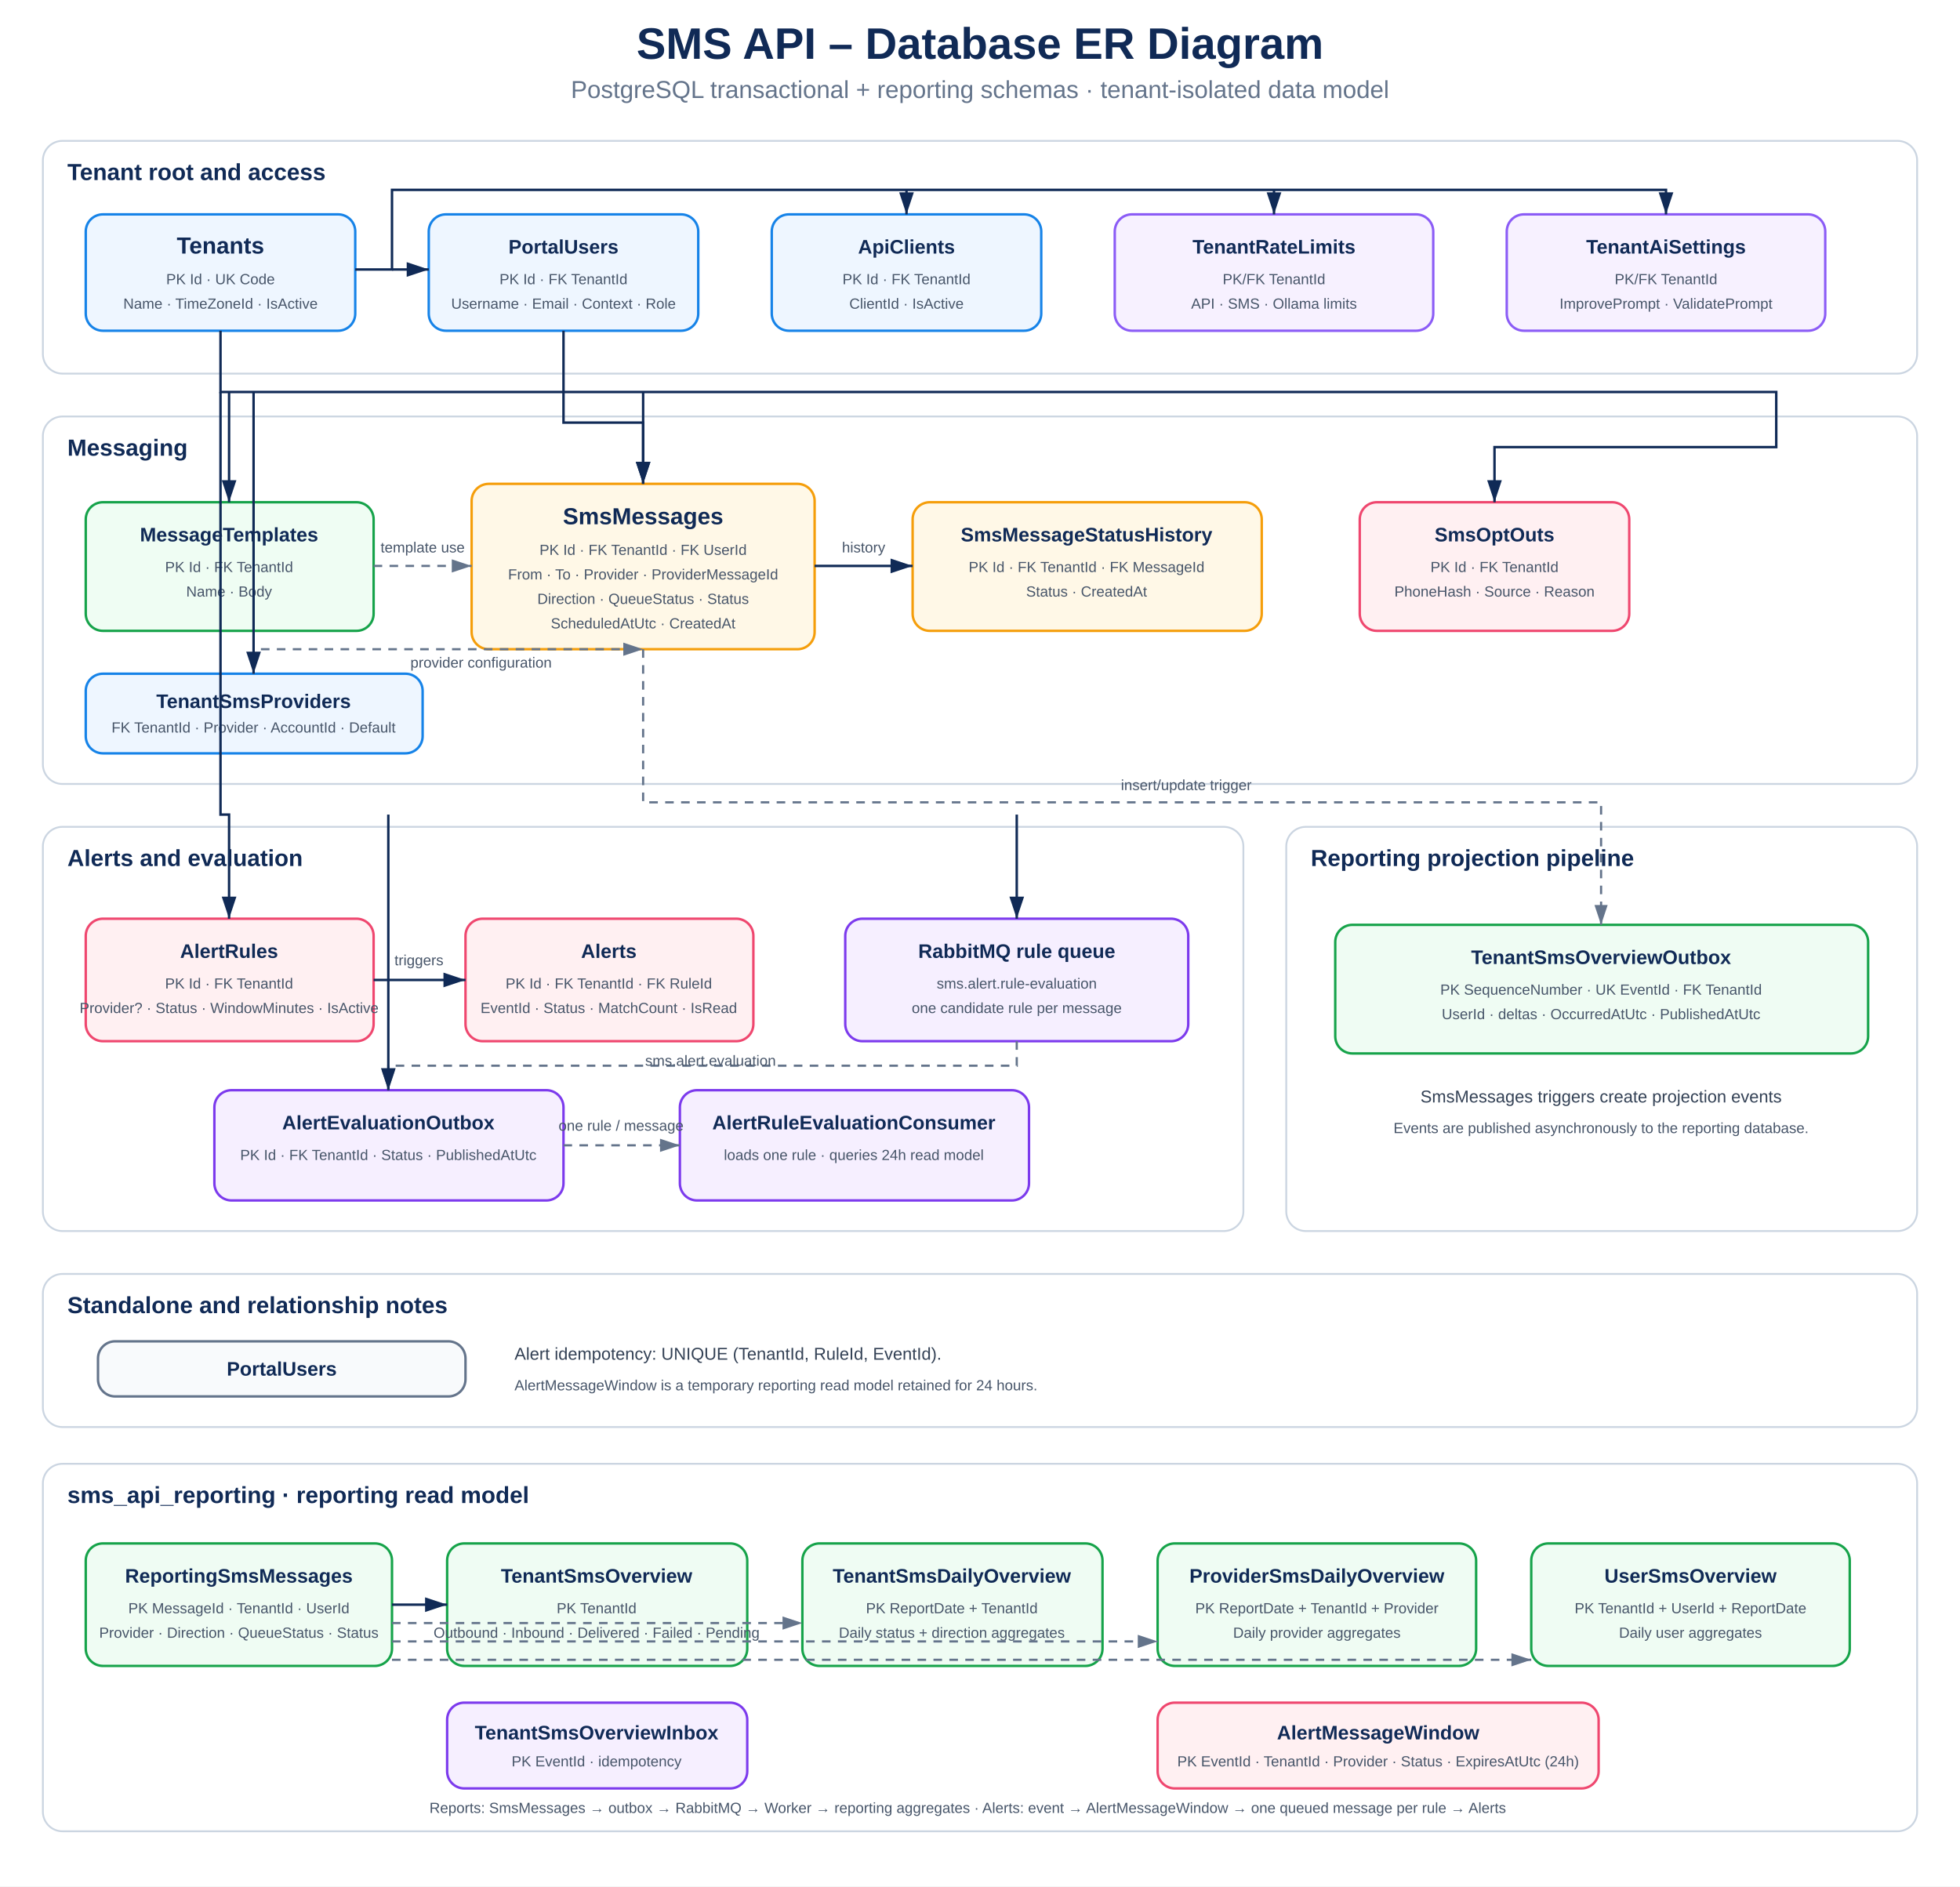
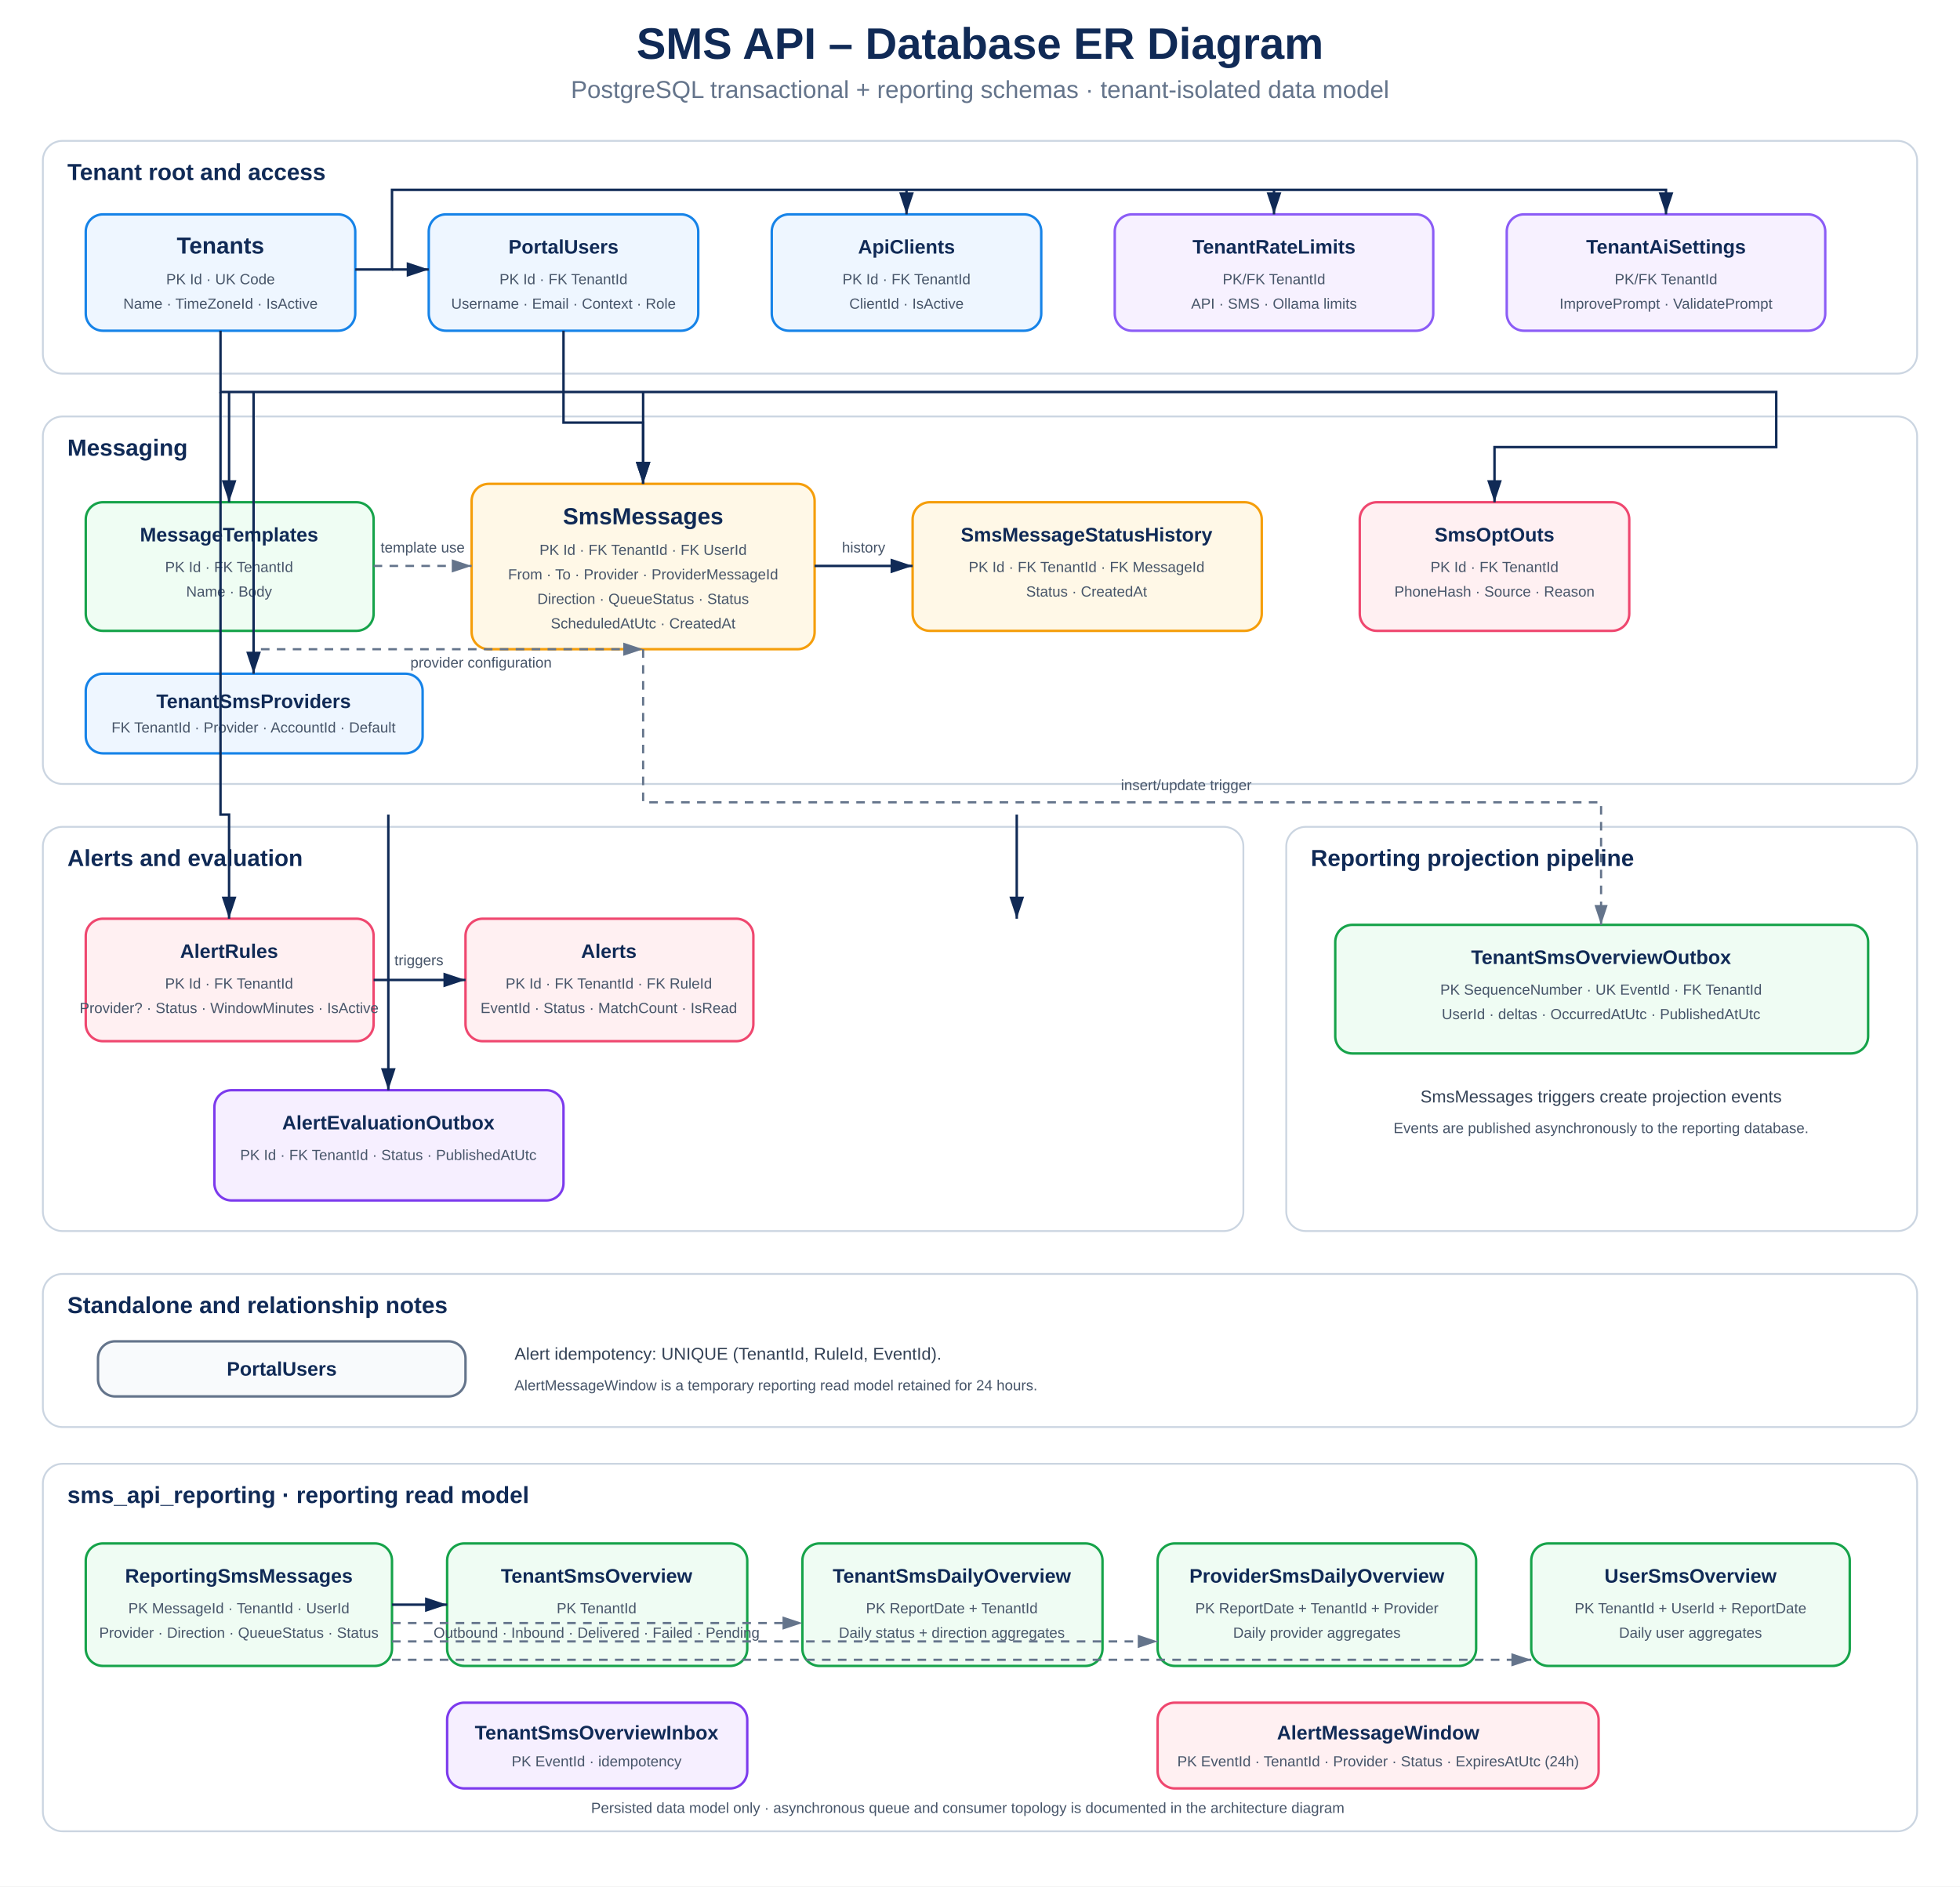
<svg xmlns="http://www.w3.org/2000/svg" width="1600" height="1540" viewBox="0 0 1600 1540">
  <defs>
    <style>
.title{font:700 36px Arial,sans-serif;fill:#102a56}.sub{font:20px Arial,sans-serif;fill:#64748b}.h{font:700 19px Arial,sans-serif;fill:#102a56}.t{font:700 16px Arial,sans-serif;fill:#102a56}.s{font:14px Arial,sans-serif;fill:#334155}.mini{font:12px Arial,sans-serif;fill:#475569}.box{rx:14;ry:14;stroke-width:2}.group{rx:16;ry:16;fill:#fff;stroke:#cbd5e1;stroke-width:1.5}.line{stroke:#102a56;stroke-width:2;fill:none;marker-end:url(#a)}.dash{stroke:#64748b;stroke-width:1.8;fill:none;stroke-dasharray:7 6;marker-end:url(#g)}
</style>
    <marker id="a" markerWidth="10" markerHeight="10" refX="9" refY="3" orient="auto">
      <path d="M0 0L0 6L9 3z" fill="#102a56" />
    </marker>
    <marker id="g" markerWidth="10" markerHeight="10" refX="9" refY="3" orient="auto">
      <path d="M0 0L0 6L9 3z" fill="#64748b" />
    </marker>
  </defs>
  <rect width="1600" height="1540" fill="#fff" />
  <text x="800" y="48" text-anchor="middle" class="title">SMS API – Database ER Diagram</text>
  <text x="800" y="80" text-anchor="middle" class="sub">PostgreSQL transactional + reporting schemas · tenant-isolated data model</text>
  <rect x="35" y="115" width="1530" height="190" class="group" />
  <text x="55" y="147" class="h">Tenant root and access</text>
  <rect x="70" y="175" width="220" height="95" fill="#eef6ff" stroke="#1683e8" class="box" />
  <text x="180" y="207" text-anchor="middle" class="h">Tenants</text>
  <text x="180" y="232" text-anchor="middle" class="mini">PK Id · UK Code</text>
  <text x="180" y="252" text-anchor="middle" class="mini">Name · TimeZoneId · IsActive</text>
  <rect x="350" y="175" width="220" height="95" fill="#eef6ff" stroke="#1683e8" class="box" />
  <text x="460" y="207" text-anchor="middle" class="t">PortalUsers</text>
  <text x="460" y="232" text-anchor="middle" class="mini">PK Id · FK TenantId</text>
  <text x="460" y="252" text-anchor="middle" class="mini">Username · Email · Context · Role</text>
  <rect x="630" y="175" width="220" height="95" fill="#eef6ff" stroke="#1683e8" class="box" />
  <text x="740" y="207" text-anchor="middle" class="t">ApiClients</text>
  <text x="740" y="232" text-anchor="middle" class="mini">PK Id · FK TenantId</text>
  <text x="740" y="252" text-anchor="middle" class="mini">ClientId · IsActive</text>
  <rect x="910" y="175" width="260" height="95" fill="#f7f1ff" stroke="#8b5cf6" class="box" />
  <text x="1040" y="207" text-anchor="middle" class="t">TenantRateLimits</text>
  <text x="1040" y="232" text-anchor="middle" class="mini">PK/FK TenantId</text>
  <text x="1040" y="252" text-anchor="middle" class="mini">API · SMS · Ollama limits</text>
  <rect x="1230" y="175" width="260" height="95" fill="#f7f1ff" stroke="#8b5cf6" class="box" />
  <text x="1360" y="207" text-anchor="middle" class="t">TenantAiSettings</text>
  <text x="1360" y="232" text-anchor="middle" class="mini">PK/FK TenantId</text>
  <text x="1360" y="252" text-anchor="middle" class="mini">ImprovePrompt · ValidatePrompt</text>
  <path d="M290 220H320V155H1360V175" class="line" />
  <path d="M320 220H350" class="line" />
  <path d="M740 155V175" class="line" />
  <path d="M1040 155V175" class="line" />
  <rect x="35" y="340" width="1530" height="300" class="group" />
  <text x="55" y="372" class="h">Messaging</text>
  <rect x="70" y="410" width="235" height="105" fill="#effdf3" stroke="#16a34a" class="box" />
  <text x="187" y="442" text-anchor="middle" class="t">MessageTemplates</text>
  <text x="187" y="467" text-anchor="middle" class="mini">PK Id · FK TenantId</text>
  <text x="187" y="487" text-anchor="middle" class="mini">Name · Body</text>
  <rect x="385" y="395" width="280" height="135" fill="#fff8e7" stroke="#f59e0b" class="box" />
  <text x="525" y="428" text-anchor="middle" class="h">SmsMessages</text>
  <text x="525" y="453" text-anchor="middle" class="mini">PK Id · FK TenantId · FK UserId</text>
  <text x="525" y="473" text-anchor="middle" class="mini">From · To · Provider · ProviderMessageId</text>
  <text x="525" y="493" text-anchor="middle" class="mini">Direction · QueueStatus · Status</text>
  <text x="525" y="513" text-anchor="middle" class="mini">ScheduledAtUtc · CreatedAt</text>
  <rect x="745" y="410" width="285" height="105" fill="#fff8e7" stroke="#f59e0b" class="box" />
  <text x="887" y="442" text-anchor="middle" class="t">SmsMessageStatusHistory</text>
  <text x="887" y="467" text-anchor="middle" class="mini">PK Id · FK TenantId · FK MessageId</text>
  <text x="887" y="487" text-anchor="middle" class="mini">Status · CreatedAt</text>
  <rect x="1110" y="410" width="220" height="105" fill="#fff0f2" stroke="#ef476f" class="box" />
  <text x="1220" y="442" text-anchor="middle" class="t">SmsOptOuts</text>
  <text x="1220" y="467" text-anchor="middle" class="mini">PK Id · FK TenantId</text>
  <text x="1220" y="487" text-anchor="middle" class="mini">PhoneHash · Source · Reason</text>
  <rect x="70" y="550" width="275" height="65" fill="#eef6ff" stroke="#1683e8" class="box" />
  <text x="207" y="578" text-anchor="middle" class="t">TenantSmsProviders</text>
  <text x="207" y="598" text-anchor="middle" class="mini">FK TenantId · Provider · AccountId · Default</text>
  <path d="M305 462H385" class="dash" />
  <text x="345" y="451" text-anchor="middle" class="mini">template use</text>
  <path d="M665 462H745" class="line" />
  <text x="705" y="451" text-anchor="middle" class="mini">history</text>
  <path d="M207 550V530H525" class="dash" />
  <text x="335" y="545" class="mini">provider configuration</text>
  <rect x="35" y="675" width="980" height="330" class="group" />
  <text x="55" y="707" class="h">Alerts and evaluation</text>
  <rect x="70" y="750" width="235" height="100" fill="#fff0f2" stroke="#ef476f" class="box" />
  <text x="187" y="782" text-anchor="middle" class="t">AlertRules</text>
  <text x="187" y="807" text-anchor="middle" class="mini">PK Id · FK TenantId</text>
  <text x="187" y="827" text-anchor="middle" class="mini">Provider? · Status · WindowMinutes · IsActive</text>
  <rect x="380" y="750" width="235" height="100" fill="#fff0f2" stroke="#ef476f" class="box" />
  <text x="497" y="782" text-anchor="middle" class="t">Alerts</text>
  <text x="497" y="807" text-anchor="middle" class="mini">PK Id · FK TenantId · FK RuleId</text>
  <text x="497" y="827" text-anchor="middle" class="mini">EventId · Status · MatchCount · IsRead</text>
-   <rect x="690" y="750" width="280" height="100" fill="#f6efff" stroke="#7c3aed" class="box" />
-   <text x="830" y="782" text-anchor="middle" class="t">RabbitMQ rule queue</text>
-   <text x="830" y="807" text-anchor="middle" class="mini">sms.alert.rule-evaluation</text>
-   <text x="830" y="827" text-anchor="middle" class="mini">one candidate rule per message</text>
  <rect x="175" y="890" width="285" height="90" fill="#f6efff" stroke="#7c3aed" class="box" />
  <text x="317" y="922" text-anchor="middle" class="t">AlertEvaluationOutbox</text>
  <text x="317" y="947" text-anchor="middle" class="mini">PK Id · FK TenantId · Status · PublishedAtUtc</text>
-   <rect x="555" y="890" width="285" height="90" fill="#f6efff" stroke="#7c3aed" class="box" />
-   <text x="697" y="922" text-anchor="middle" class="t">AlertRuleEvaluationConsumer</text>
-   <text x="697" y="947" text-anchor="middle" class="mini">loads one rule · queries 24h read model</text>
  <path d="M305 800H380" class="line" />
  <text x="342" y="788" text-anchor="middle" class="mini">triggers</text>
-   <path d="M830 850V870H317V890" class="dash" />
-   <text x="580" y="870" text-anchor="middle" class="mini">sms.alert.evaluation</text>
-   <path d="M460 935H555" class="dash" />
-   <text x="507" y="923" text-anchor="middle" class="mini">one rule / message</text>
  <rect x="1050" y="675" width="515" height="330" class="group" />
  <text x="1070" y="707" class="h">Reporting projection pipeline</text>
  <rect x="1090" y="755" width="435" height="105" fill="#effcf3" stroke="#16a34a" class="box" />
  <text x="1307" y="787" text-anchor="middle" class="t">TenantSmsOverviewOutbox</text>
  <text x="1307" y="812" text-anchor="middle" class="mini">PK SequenceNumber · UK EventId · FK TenantId</text>
  <text x="1307" y="832" text-anchor="middle" class="mini">UserId · deltas · OccurredAtUtc · PublishedAtUtc</text>
  <text x="1307" y="900" text-anchor="middle" class="s">SmsMessages triggers create projection events</text>
  <text x="1307" y="925" text-anchor="middle" class="mini">Events are published asynchronously to the reporting database.</text>
  <rect x="35" y="1040" width="1530" height="125" class="group" />
  <text x="55" y="1072" class="h">Standalone and relationship notes</text>
  <rect x="80" y="1095" width="300" height="45" fill="#f8fafc" stroke="#64748b" class="box" />
  <text x="230" y="1123" text-anchor="middle" class="t">PortalUsers</text>
  <text x="420" y="1110" class="s">Alert idempotency: UNIQUE (TenantId, RuleId, EventId).</text>
  <text x="420" y="1135" class="mini">AlertMessageWindow is a temporary reporting read model retained for 24 hours.</text>
  <path d="M180 270V320H1450V365H1220V410" class="line" />
  <path d="M187 320V410" class="line" />
  <path d="M525 320V395" class="line" />
  <path d="M207 320V550" class="line" />
  <path d="M460 270V345H525V395" class="line" />
  <path d="M180 320V665H187V750" class="line" />
  <path d="M830 665V750" class="line" />
  <path d="M317 665V890" class="line" />
  <path d="M525 530V655H1307V755" class="dash" />
  <text x="915" y="645" class="mini">insert/update trigger</text>
  <rect x="35" y="1195" width="1530" height="300" class="group" />
  <text x="55" y="1227" class="h">sms_api_reporting · reporting read model</text>
  <rect x="70" y="1260" width="250" height="100" fill="#effcf3" stroke="#16a34a" class="box" />
  <text x="195" y="1292" text-anchor="middle" class="t">ReportingSmsMessages</text>
  <text x="195" y="1317" text-anchor="middle" class="mini">PK MessageId · TenantId · UserId</text>
  <text x="195" y="1337" text-anchor="middle" class="mini">Provider · Direction · QueueStatus · Status</text>
  <rect x="365" y="1260" width="245" height="100" fill="#effcf3" stroke="#16a34a" class="box" />
  <text x="487" y="1292" text-anchor="middle" class="t">TenantSmsOverview</text>
  <text x="487" y="1317" text-anchor="middle" class="mini">PK TenantId</text>
  <text x="487" y="1337" text-anchor="middle" class="mini">Outbound · Inbound · Delivered · Failed · Pending</text>
  <rect x="655" y="1260" width="245" height="100" fill="#effcf3" stroke="#16a34a" class="box" />
  <text x="777" y="1292" text-anchor="middle" class="t">TenantSmsDailyOverview</text>
  <text x="777" y="1317" text-anchor="middle" class="mini">PK ReportDate + TenantId</text>
  <text x="777" y="1337" text-anchor="middle" class="mini">Daily status + direction aggregates</text>
  <rect x="945" y="1260" width="260" height="100" fill="#effcf3" stroke="#16a34a" class="box" />
  <text x="1075" y="1292" text-anchor="middle" class="t">ProviderSmsDailyOverview</text>
  <text x="1075" y="1317" text-anchor="middle" class="mini">PK ReportDate + TenantId + Provider</text>
  <text x="1075" y="1337" text-anchor="middle" class="mini">Daily provider aggregates</text>
  <rect x="1250" y="1260" width="260" height="100" fill="#effcf3" stroke="#16a34a" class="box" />
  <text x="1380" y="1292" text-anchor="middle" class="t">UserSmsOverview</text>
  <text x="1380" y="1317" text-anchor="middle" class="mini">PK TenantId + UserId + ReportDate</text>
  <text x="1380" y="1337" text-anchor="middle" class="mini">Daily user aggregates</text>
  <rect x="365" y="1390" width="245" height="70" fill="#f6efff" stroke="#7c3aed" class="box" />
  <text x="487" y="1420" text-anchor="middle" class="t">TenantSmsOverviewInbox</text>
  <text x="487" y="1442" text-anchor="middle" class="mini">PK EventId · idempotency</text>
  <rect x="945" y="1390" width="360" height="70" fill="#fff0f2" stroke="#ef476f" class="box" />
  <text x="1125" y="1420" text-anchor="middle" class="t">AlertMessageWindow</text>
  <text x="1125" y="1442" text-anchor="middle" class="mini">PK EventId · TenantId · Provider · Status · ExpiresAtUtc (24h)</text>
  <path d="M320 1310H365" class="line" />
  <path d="M320 1325H655" class="dash" />
  <path d="M320 1340H945" class="dash" />
  <path d="M320 1355H1250" class="dash" />
-   <text x="790" y="1480" text-anchor="middle" class="mini">Reports: SmsMessages → outbox → RabbitMQ → Worker → reporting aggregates · Alerts: event → AlertMessageWindow → one queued message per rule → Alerts</text>
+   <text x="790" y="1480" text-anchor="middle" class="mini">Persisted data model only · asynchronous queue and consumer topology is documented in the architecture diagram</text>
</svg>
